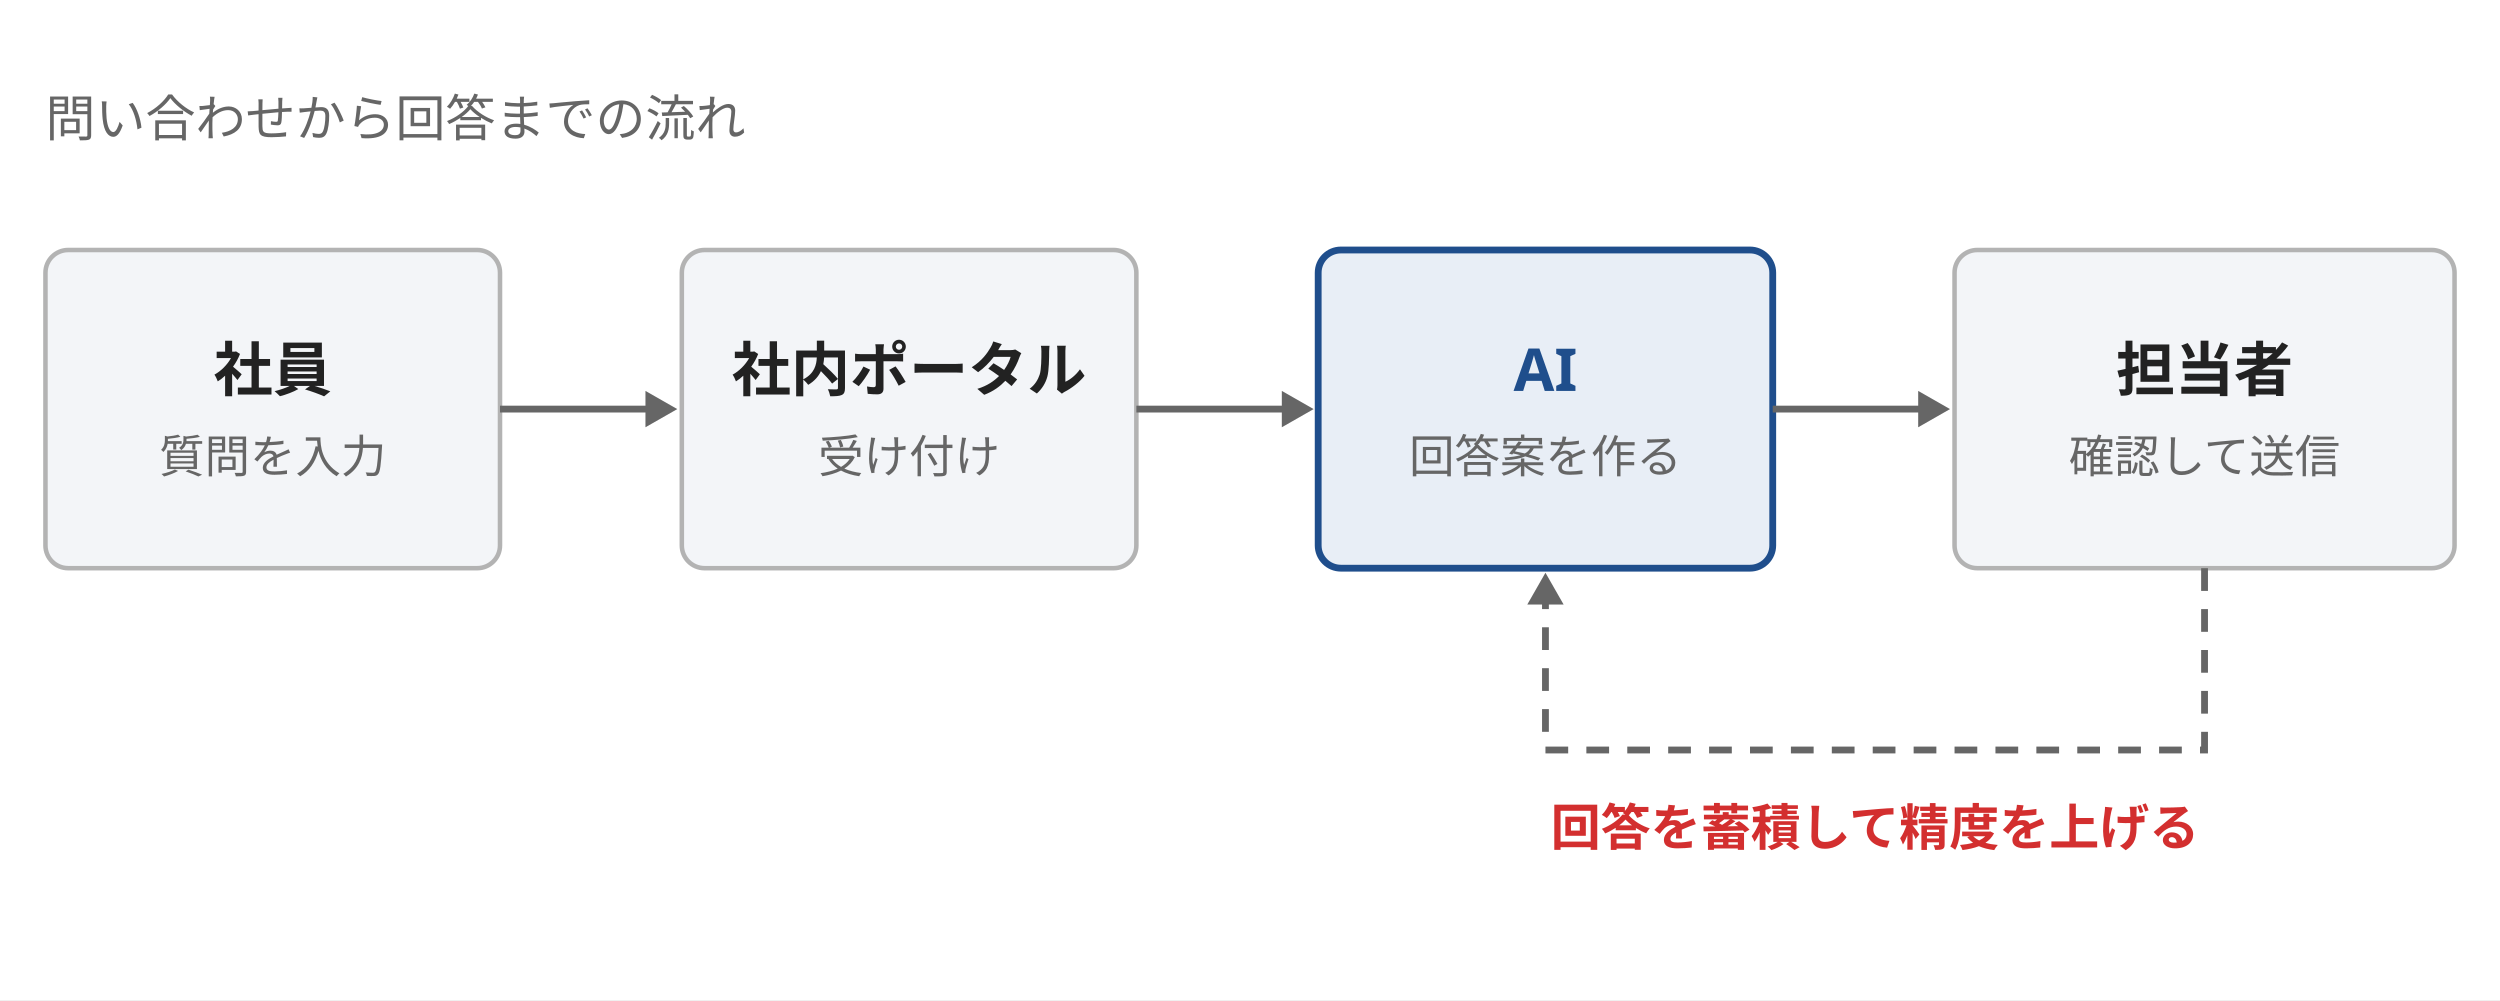
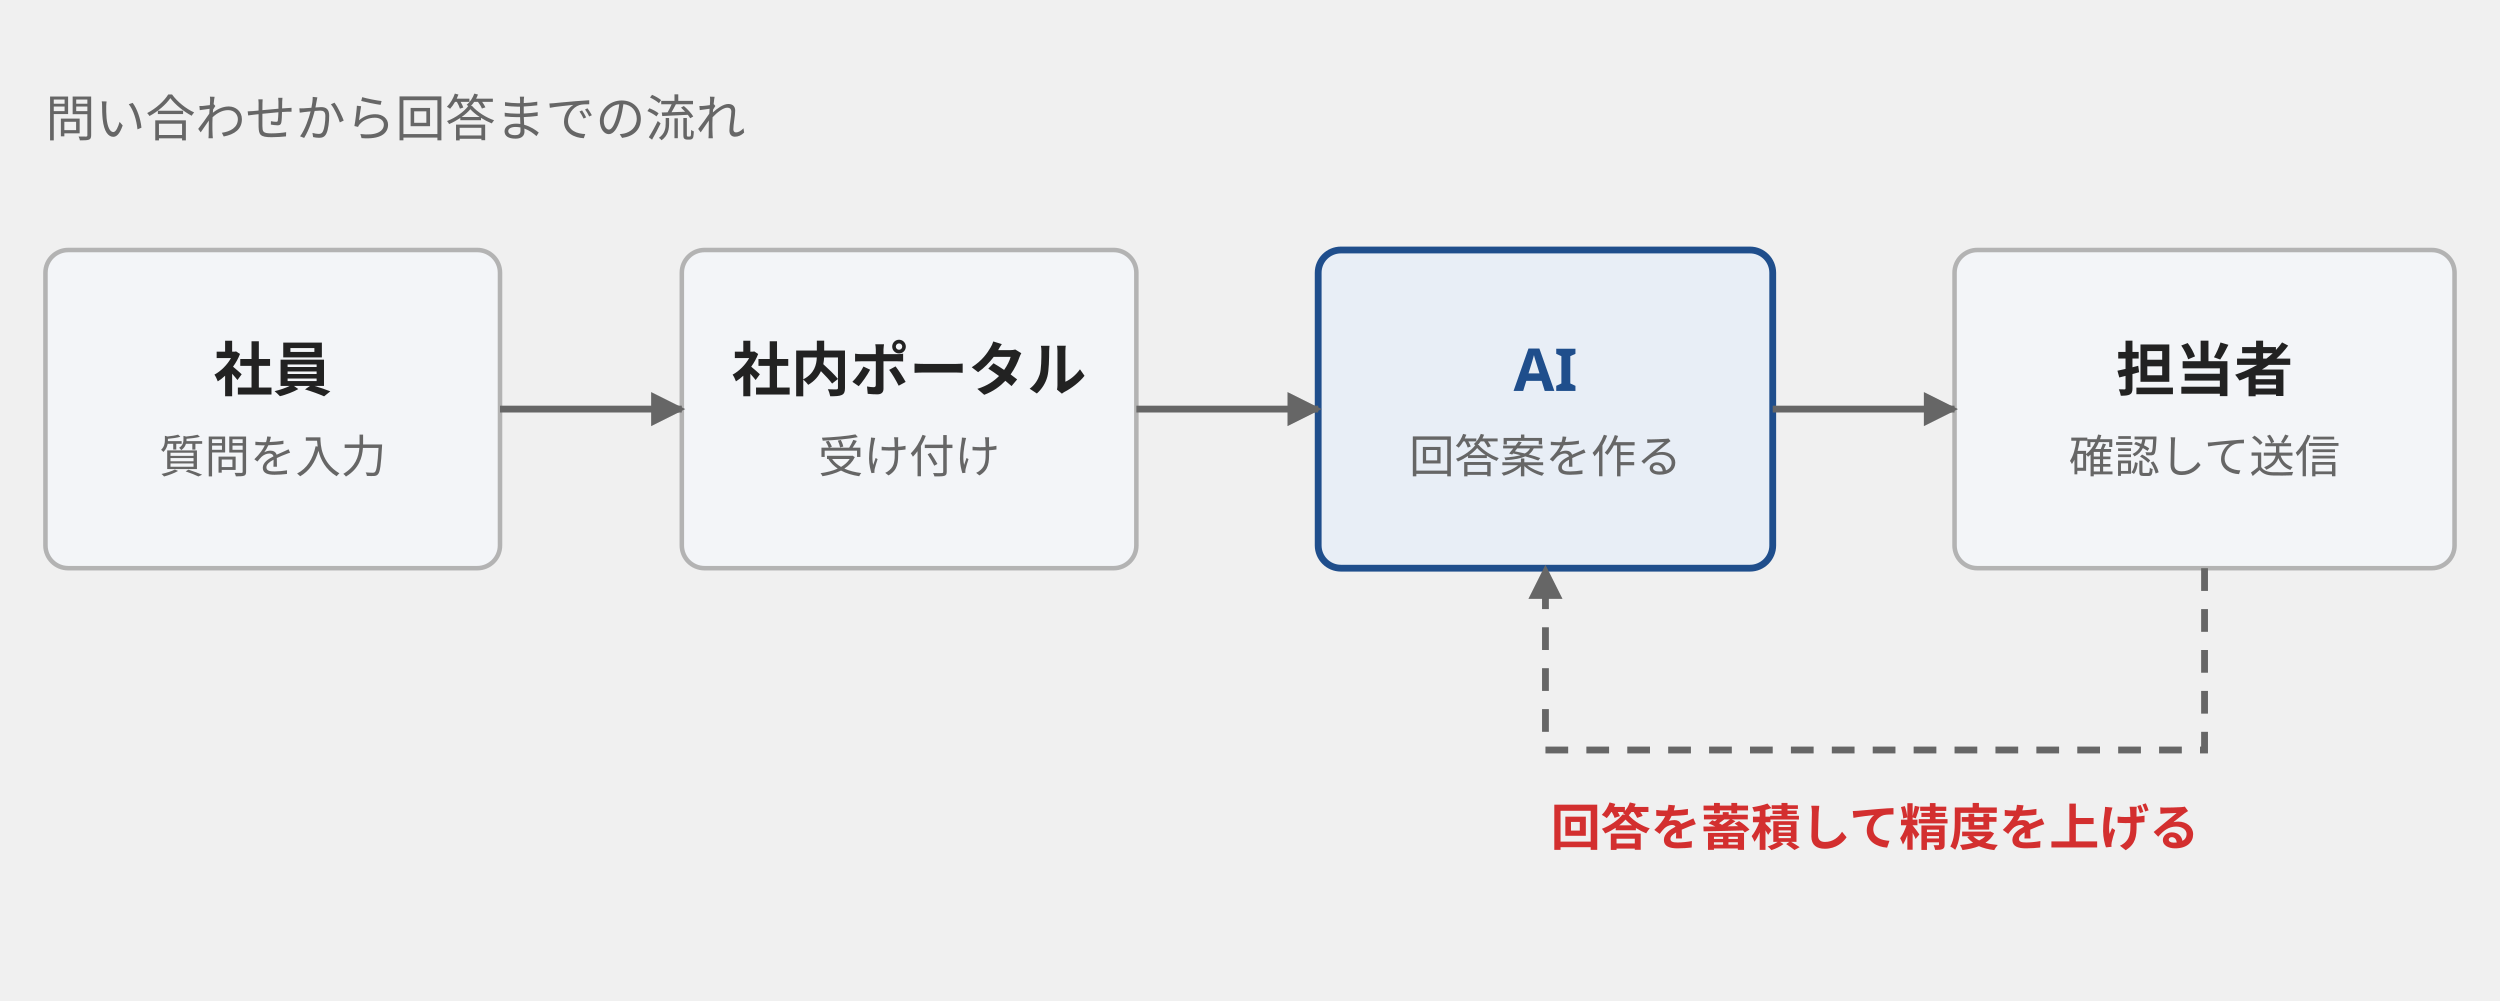
<svg xmlns="http://www.w3.org/2000/svg" width="1100" height="440" viewBox="0 0 1100 440" font-family="Segoe UI, Meiryo, sans-serif">
-   <rect x="0" y="0" width="1100" height="440" fill="#ffffff" />
+   <defs>
+     <marker id="arrow" viewBox="0 0 10 10" refX="9" refY="5" markerWidth="5" markerHeight="5" orient="auto-start-reverse">
+       <path d="M0,0 L10,5 L0,10 z" fill="#666666" />
+     </marker>
+   </defs>
+   <text x="20" y="60" font-size="22" fill="#666666">問い合わせから回答までの流れ</text>
  <rect x="20" y="110" width="200" height="140" rx="10" fill="#f3f5f8" stroke="#b3b3b3" stroke-width="2" />
  <text x="120" y="172" font-size="26" font-weight="700" fill="#222222" text-anchor="middle">社員</text>
  <text x="120" y="208" font-size="20" fill="#666666" text-anchor="middle">質問を入力</text>
  <rect x="300" y="110" width="200" height="140" rx="10" fill="#f3f5f8" stroke="#b3b3b3" stroke-width="2" />
  <text x="400" y="172" font-size="26" font-weight="700" fill="#222222" text-anchor="middle">社内ポータル</text>
  <text x="400" y="208" font-size="20" fill="#666666" text-anchor="middle">受け付け</text>
  <rect x="580" y="110" width="200" height="140" rx="10" fill="#e8eef6" stroke="#1f4e8c" stroke-width="3" />
  <text x="680" y="172" font-size="26" font-weight="700" fill="#1f4e8c" text-anchor="middle">AI</text>
  <text x="680" y="208" font-size="20" fill="#666666" text-anchor="middle">回答案を作る</text>
  <rect x="860" y="110" width="220" height="140" rx="10" fill="#f3f5f8" stroke="#b3b3b3" stroke-width="2" />
  <text x="970" y="172" font-size="26" font-weight="700" fill="#222222" text-anchor="middle">担当者</text>
  <text x="970" y="208" font-size="20" fill="#666666" text-anchor="middle">確認して送信</text>
-   <line x1="220" y1="180" x2="286" y2="180" stroke="#666666" stroke-width="3" />
-   <polygon points="298,180 284,172 284,188" fill="#666666" />
-   <line x1="500" y1="180" x2="566" y2="180" stroke="#666666" stroke-width="3" />
-   <polygon points="578,180 564,172 564,188" fill="#666666" />
-   <line x1="780" y1="180" x2="846" y2="180" stroke="#666666" stroke-width="3" />
-   <polygon points="858,180 844,172 844,188" fill="#666666" />
-   <polyline points="970,250 970,330 680,330 680,264" fill="none" stroke="#666666" stroke-width="3" stroke-dasharray="10 8" />
-   <polygon points="680,252 672,266 688,266" fill="#666666" />
+   <line x1="220" y1="180" x2="300" y2="180" stroke="#666666" stroke-width="3" marker-end="url(#arrow)" />
+   <line x1="500" y1="180" x2="580" y2="180" stroke="#666666" stroke-width="3" marker-end="url(#arrow)" />
+   <line x1="780" y1="180" x2="860" y2="180" stroke="#666666" stroke-width="3" marker-end="url(#arrow)" />
+   <polyline points="970,250 970,330 680,330 680,250" fill="none" stroke="#666666" stroke-width="3" stroke-dasharray="10 8" marker-end="url(#arrow)" />
  <text x="825" y="372" font-size="22" fill="#d32f2f" font-weight="700" text-anchor="middle">回答を蓄積して精度を上げる</text>
-   <text x="20" y="60" font-size="22" fill="#666666">問い合わせから回答までの流れ</text>
</svg>
